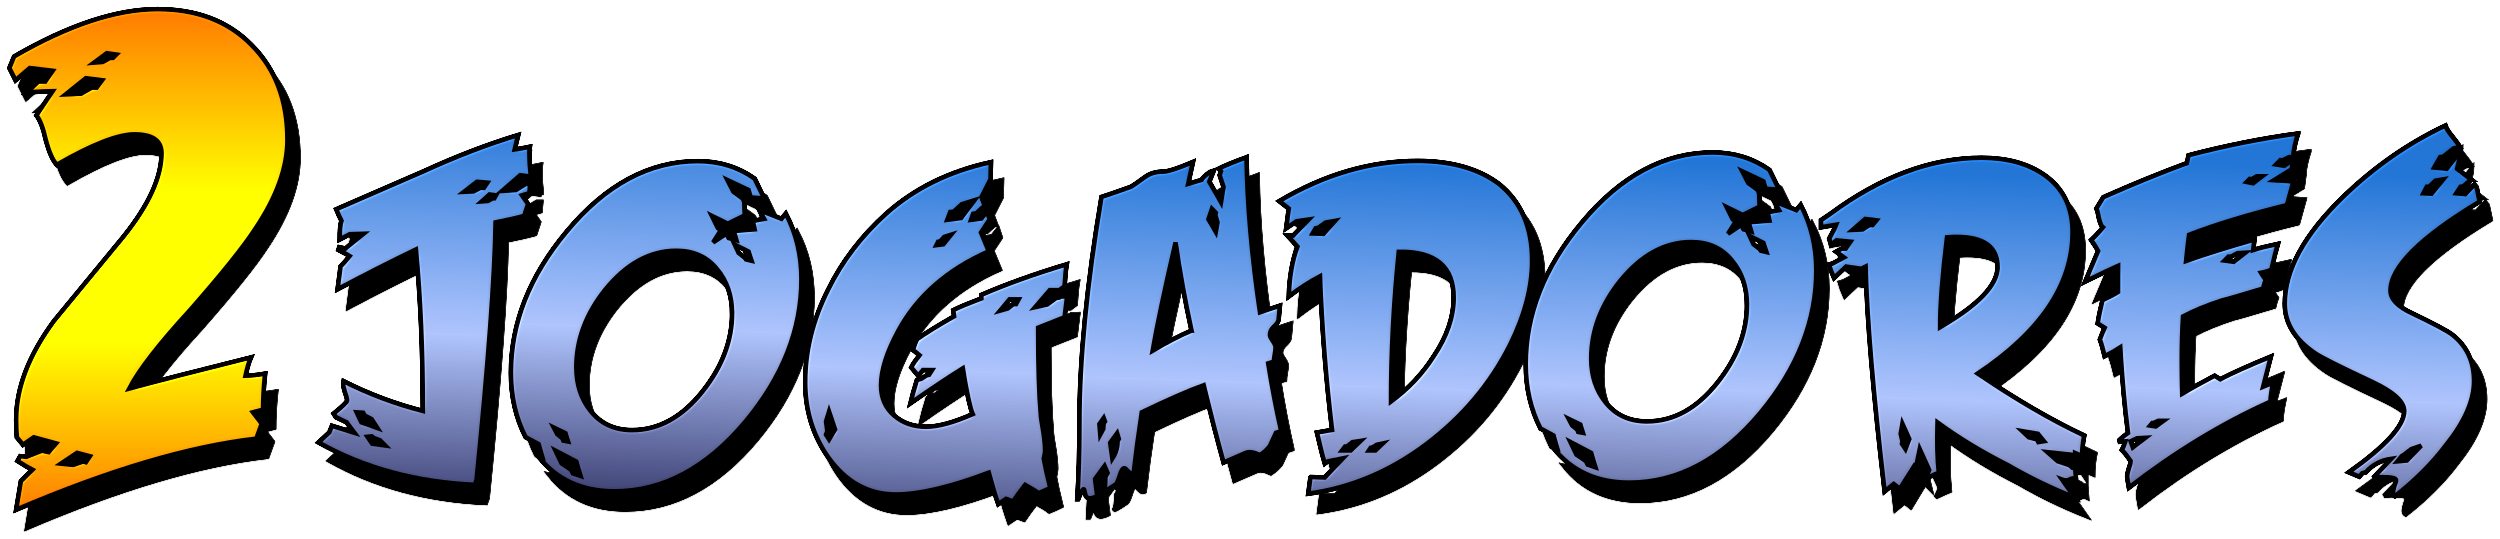
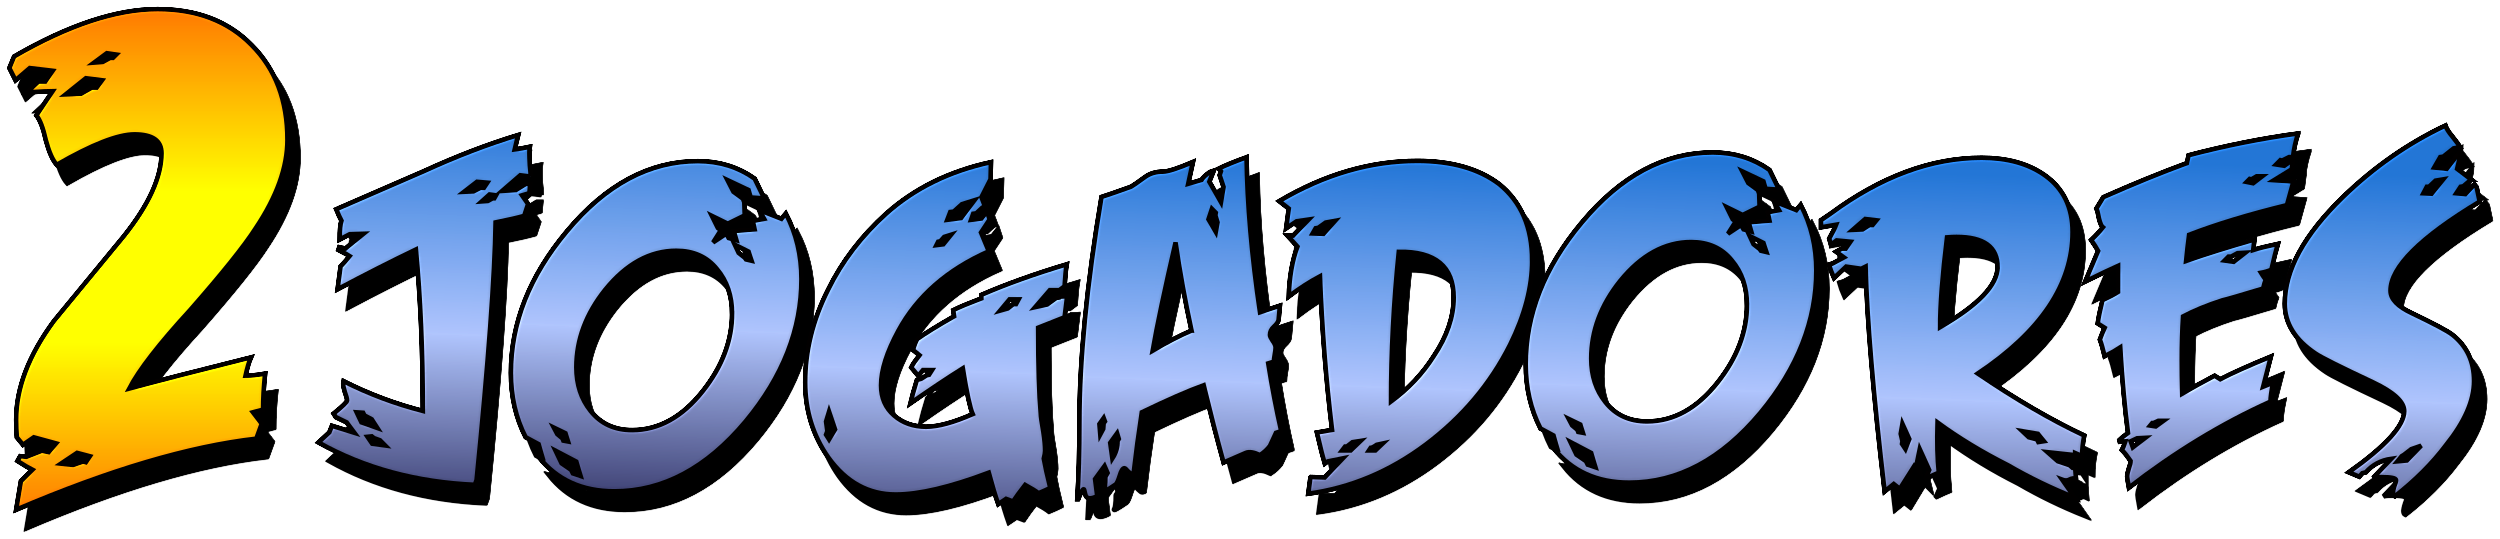
<svg xmlns="http://www.w3.org/2000/svg" xmlns:xlink="http://www.w3.org/1999/xlink" height="165.135" viewBox="0 0 690.071 148.622" width="766.745">
  <linearGradient id="a">
    <stop offset="0" stop-color="#373969" />
    <stop offset=".437" stop-color="#a7bbf1" />
    <stop offset="1" stop-color="#2170cc" />
  </linearGradient>
  <linearGradient id="b" gradientUnits="userSpaceOnUse" x1="148.319" x2="151.977" xlink:href="#a" y1="162.589" y2="52.277" />
  <filter id="c" color-interpolation-filters="sRGB" height="1.102" width="1.014" x="-.005" y="-.027">
    <feGaussianBlur in="SourceGraphic" result="blur" stdDeviation=".8" />
    <feDiffuseLighting diffuseConstant="1" result="diffuse" surfaceScale="10">
      <feDistantLight azimuth="236" elevation="13" />
    </feDiffuseLighting>
    <feComposite in="diffuse" in2="diffuse" k1="1" k2="0" k3="0" k4="0" operator="arithmetic" result="composite1" />
    <feComposite in="composite1" in2="SourceGraphic" k1="1" k2="0" k3="1" k4="0" operator="arithmetic" result="fbSourceGraphic" />
    <feColorMatrix in="fbSourceGraphic" result="fbSourceGraphicAlpha" values="0 0 0 -1 0 0 0 0 -1 0 0 0 0 -1 0 0 0 0 1 0" />
    <feFlood in="fbSourceGraphic" result="flood" />
    <feComposite in="flood" in2="fbSourceGraphic" operator="in" result="composite1" />
    <feGaussianBlur in="composite1" result="blur" stdDeviation="0" />
    <feOffset dx="3" dy="5" result="offset" />
    <feComposite in="fbSourceGraphic" in2="offset" operator="over" result="composite2" />
  </filter>
  <linearGradient id="d" gradientTransform="matrix(.9956919 0 0 1.004327 6 8)" gradientUnits="userSpaceOnUse" x1="148.319" x2="151.977" xlink:href="#a" y1="162.589" y2="52.277" />
  <linearGradient id="e" gradientTransform="matrix(.9956919 0 0 1.004327 2 4.4)" gradientUnits="userSpaceOnUse" x1="148.319" x2="151.977" xlink:href="#a" y1="162.589" y2="52.277" />
  <linearGradient id="f" gradientTransform="matrix(.9956919 0 0 1.004327 84.12375 11.2)" gradientUnits="userSpaceOnUse" x1="148.319" x2="151.977" xlink:href="#a" y1="162.589" y2="52.277" />
  <linearGradient id="g" gradientTransform="matrix(.9956919 0 0 1.004327 16.13262 12)" gradientUnits="userSpaceOnUse" x1="148.319" x2="151.977" xlink:href="#a" y1="162.589" y2="52.277" />
  <linearGradient id="h" gradientTransform="matrix(.9956919 0 0 1.004327 100.1326 15.4)" gradientUnits="userSpaceOnUse" x1="148.319" x2="151.977" xlink:href="#a" y1="162.589" y2="52.277" />
  <linearGradient id="i" gradientTransform="matrix(.9956919 0 0 1.004327 89.52375 10)" gradientUnits="userSpaceOnUse" x1="148.319" x2="151.977" xlink:href="#a" y1="162.589" y2="52.277" />
  <linearGradient id="j" gradientTransform="matrix(.9956919 0 0 1.004327 19.85155 14.4)" gradientUnits="userSpaceOnUse" x1="148.319" x2="151.977" xlink:href="#a" y1="162.589" y2="52.277" />
  <linearGradient id="k" gradientTransform="matrix(.9956919 0 0 1.004327 20.4 14)" gradientUnits="userSpaceOnUse" x1="148.319" x2="151.977" xlink:href="#a" y1="162.589" y2="52.277" />
  <linearGradient id="l" gradientTransform="matrix(.9956919 0 0 1.004327 19.19609 14.45477)" gradientUnits="userSpaceOnUse" x1="148.319" x2="151.977" xlink:href="#a" y1="162.589" y2="52.277" />
  <linearGradient id="m" gradientUnits="userSpaceOnUse" x1="46.776" x2="46.776" y1="168.274" y2="30.929">
    <stop offset="0" stop-color="#ff7a01" />
    <stop offset=".359" stop-color="#fffc00" />
    <stop offset=".603" stop-color="#ff0" />
    <stop offset="1" stop-color="#ff7501" />
  </linearGradient>
  <filter id="n" color-interpolation-filters="sRGB" height="1.076" width="1.106" x="-.034" y="-.018">
    <feGaussianBlur in="SourceGraphic" result="blur" stdDeviation=".8" />
    <feDiffuseLighting diffuseConstant="1" result="diffuse" surfaceScale="10">
      <feDistantLight azimuth="236" elevation="13" />
    </feDiffuseLighting>
    <feComposite in="diffuse" in2="diffuse" k1="1" k2="0" k3="0" k4="0" operator="arithmetic" result="composite1" />
    <feComposite in="composite1" in2="SourceGraphic" k1="1" k2="0" k3="1" k4="0" operator="arithmetic" result="fbSourceGraphic" />
    <feColorMatrix in="fbSourceGraphic" result="fbSourceGraphicAlpha" values="0 0 0 -1 0 0 0 0 -1 0 0 0 0 -1 0 0 0 0 1 0" />
    <feFlood in="fbSourceGraphic" result="flood" />
    <feComposite in="flood" in2="fbSourceGraphic" operator="in" result="composite1" />
    <feGaussianBlur in="composite1" result="blur" stdDeviation="0" />
    <feOffset dx="3" dy="5" result="offset" />
    <feComposite in="fbSourceGraphic" in2="offset" operator="over" result="composite2" />
  </filter>
  <g transform="translate(.832791 -27.82262)">
    <text fill="#ef00eb" font-family="TrasksHand" font-size="1.8" stroke="#0105ff" stroke-width="2.25" transform="matrix(.9477228 -.3190947 .3190947 .9477228 0 0)" x="310.858" y="189.482">
      <tspan fill="#fafafa" fill-opacity=".4" font-size="1.8" stroke="none" stroke-width="2.25" x="310.858" y="189.482">John Loreth 2022</tspan>
    </text>
    <g stroke="#010000" stroke-width="1.25">
-       <path d="m78.494 66.394q0 11.387-8.773 24.453-4.667 7.28-18.107 22.587-12.693 13.813-16.8 21.653 11.2-2.987 33.6-8.587-.747 1.68-1.493 5.04 2.24 0 5.413-.56-.56 5.413-.56 9.893l-2.8.747 2.427 3.173-1.493 4.107q-27.813 3.173-66.267 19.6l1.307-7.84 3.173-3.173q-1.493-.747-4.107-2.427l.747-1.307 1.68.187 4.293-1.68 1.867.373 2.053-2.427-6.16-1.68-2.987 2.053-1.68-2.053q-.187-2.427-.187-4.853 0-13.067 10.453-27.253 9.52-11.573 19.227-23.333 10.453-13.067 10.453-22.96 0-5.227-7.467-5.227-6.907 0-21.467 8.4-1.68-1.867-2.987-6.72-1.12-5.04-2.613-6.907l4.48-6.72q-1.307 0-7.093.373l3.173-2.987h1.867l2.053-2.987-6.347-.747-3.92 3.36-1.68-3.36 1.307-3.173q22.587-13.067 39.573-13.067 16.24 0 25.947 9.893 9.893 9.893 9.893 26.133zm-47.227-23.52-2.613-.373-3.547 2.613 2.427-.187 2.053-1.12h.747zm-3.92 7.093-4.48-.56-5.6 4.48 4.293-.187 2.987-1.68h1.307zm-3.36 103.787-3.547-.933-4.48 2.987 3.36.373 2.8-.933.747.187z" fill="url(#m)" filter="url(#n)" />
+       <path d="m81.35 71.503q0 11.387-8.773 24.453-4.667 7.28-18.107 22.587-12.693 13.813-16.8 21.653 11.2-2.987 33.6-8.587-.747 1.68-1.493 5.04 2.24 0 5.413-.56-.56 5.413-.56 9.893l-2.8.747 2.427 3.173-1.493 4.107q-27.813 3.173-66.267 19.6l1.307-7.84 3.173-3.173q-1.493-.747-4.107-2.427l.747-1.307 1.68.187 4.293-1.68 1.867.373 2.053-2.427-6.16-1.68-2.987 2.053-1.68-2.053q-.187-2.427-.187-4.853 0-13.067 10.453-27.253 9.52-11.573 19.227-23.333 10.453-13.067 10.453-22.96 0-5.227-7.467-5.227-6.907 0-21.467 8.4-1.68-1.867-2.987-6.72-1.12-5.04-2.613-6.907l4.48-6.72q-1.307 0-7.093.373l3.173-2.987h1.867l2.053-2.987-6.347-.747-3.92 3.36-1.68-3.36 1.307-3.173q22.587-13.067 39.573-13.067 16.24 0 25.947 9.893 9.893 9.893 9.893 26.133zm-47.227-23.52-2.613-.373-3.547 2.613 2.427-.187 2.053-1.12h.747zm-3.92 7.093-4.48-.56-5.6 4.48 4.293-.187 2.987-1.68h1.307zm-3.36 103.787-3.547-.933-4.48 2.987 3.36.373 2.8-.933.747.187zm550.483-5.708q-.597 3.013-.597 5.664l-1.912-.844v1.928l-.956-1.446-6.691-.723 2.868 2.531 3.226 1.085.836.723h.717l.239 3.134q-.478-.241-.836-.241-.358 0-1.314.482-.717.241-1.673-.121l3.465 4.941q-9.678-3.857-18.4-8.918-10.753-5.423-19.476-11.811-.239 8.195.358 13.86-1.195.482-3.465 1.567l-.119-.121.956-2.169-2.629-5.785-.717 3.495.597 2.41-1.434-1.446q-.119.121-3.943 6.508l-1.673-1.326q-1.434 1.205-2.509 2.049-4.66-39.892-5.257-62.067l-1.195.603-4.182-.603-3.346 3.134q-.956-2.169-1.314-3.495.119 0 4.062-2.169l-2.151-1.567 1.553-.844h1.075l1.314-1.928-3.823-.362-1.553 1.205-.478-1.687q1.314-2.29 1.912-3.857l-4.182.723v-1.928q.597-.362 2.629-1.808 20.91-15.426 41.7-15.426 10.634 0 17.445 4.821 7.647 5.423 7.647 15.667 0 21.573-26.167 39.048 15.772 10.726 29.393 17.114zm-23.897-46.52q0-8.316-11.351-8.316-1.195 0-2.629.121-1.912 15.667-1.912 24.827 15.891-9.159 15.891-16.632zm-33.455-12.896-3.107-.362-3.465 3.013 2.748-.121 1.912-1.205h.836zm46.24 60.983-1.673-2.049-4.301-.723 1.792 1.687 2.27.603.358.723zm-37.159-.603-1.912-4.218-.478 2.772.478 2.049-.119.723.956 1.446zm157.416-65.544q-24.614 14.824-24.614 24.586 0 3.495 5.974 6.267 9.081 4.339 11.112 5.905 5.974 4.7 5.974 12.775 0 8.075-7.766 17.716-5.616 7.472-14.099 14.101-.478-.241-.478-1.085 0-.482.358-1.687.478-1.205.478-1.687 0-.844-4.062-.844-1.553 0-2.27.241l5.018-5.303q-4.301.603-7.05 3.736l-.956.241-.836.964-2.868-1.205q15.294-10.847 15.294-16.873 0-3.857-8.603-7.954-13.621-6.388-15.891-7.954-8.483-5.664-8.483-13.739 0-13.86 16.011-29.407 12.785-12.413 28.317-19.765.478 1.326 1.912 3.013 1.792 2.29 2.151 2.892l-1.792.362-2.868 2.29-.836.121-1.673 2.892 3.465.362 3.943-5.062q0 .844-1.075 5.062l3.943 3.013h-.119l-2.151 1.808-.717.121-1.195 1.808 2.509.241 2.509-2.651.597.723zm-10.037-6.146-2.151.362-1.792 1.687h-.597l-.956 1.808 2.27.121zm-6.094 73.517-2.748.964-2.031 1.567-.597.362-1.195 1.446 2.629-.241zm-33.961-86.166q-1.075 3.134-1.434 6.508h-1.075l-1.912.964-.478-.121-1.195 1.205 2.27.362 2.39-1.687q-.119.964-.358 2.651l-4.899 3.013 5.377.362q-.597 2.049-1.792 6.508-15.772 3.857-27.003 8.195-.478 3.616-.836 7.231 8.364-2.892 18.878-5.905-.119.964-.358 2.892 2.27-.723 6.811-1.687-.717 2.41-1.792 7.111-1.434.603-2.868.844.358.603 1.314 1.928-.358.844-.717 2.41-9.559 2.892-11.231 3.254-6.333 2.049-10.873 4.459-.358 5.544-.358 12.172 0 3.977.119 9.159 3.943-2.29 8.961-4.941l1.553.964q4.899-2.531 13.98-6.267-.119.482-2.151 8.316 1.792-.723 2.748-1.085-.717 3.495-.717 5.182-20.073 9.039-39.071 23.742-.478-2.651-.478-3.013 0-.844.478-2.29.478-1.326.478-2.049-1.314-1.928-2.39-3.013.358-.603.956-2.41l-1.553.121-.119-.482q.597-.603 2.39-1.928-1.314-10.124-2.151-23.622-1.434.964-4.301 2.41-.717-3.013-1.314-4.58.717-1.928 1.314-3.254l-1.912-1.205q.358-2.531 1.314-6.388 2.868-1.326 4.301-2.29v-7.231q-2.987 1.326-9.081 4.339.478-1.205 3.584-8.436-.597-1.085-1.912-3.013 2.031-1.928 3.226-3.495-.597-.482-1.075-2.41-.358-2.049-.717-2.772 1.195-1.928 1.912-3.134 12.546-5.544 23.06-9.4l.478-2.169q15.174-3.977 30.229-6.026zm-9.917 11.811h-1.553l-1.434.844-.478-.121-.836.844 1.792.362zm-4.66 21.091-2.151.121-1.792.964h-.717l-1.075 1.085 2.509.362zm-22.582 46.4h-1.434l-1.314.603h-.358l-.597.723 1.553.241zm-5.018 4.7-2.27.121-1.792.844.597 1.687zm-90.84-46.208q0 20.729-15.413 39.289-16.13 19.283-36.203 19.283-13.382 0-20.91-9.521l1.075.241-1.075-3.736-3.584-1.928q-4.062-7.954-4.062-17.716 0-20.609 15.413-39.048 16.13-19.404 36.203-19.404 8.842 0 15.652 4.821l2.629 5.423-3.704-.241-.597-2.049-5.855-2.772 1.673 3.254 2.629 1.928.358.964.119 3.616-4.66 2.29-4.421-2.169 1.673 3.375.836.603-2.151 3.375 3.465-2.29.358.241.478.844 2.151.603-.717-2.531 5.735-.482-.478-2.29 3.107-.603-1.314-2.41 6.094 2.41 1.195-1.446q4.301 8.195 4.301 18.078zm-13.741-5.062-.836-2.531-3.823-1.928 1.075 2.29 1.673 1.326.358.482zm-5.377 14.583q0-7.352-4.182-12.293-4.062-5.062-11.231-5.062-10.873 0-19.595 10.726-8.005 10.003-8.005 21.452 0 7.111 3.943 12.052 4.182 5.303 11.47 5.303 10.992 0 19.476-10.726 8.125-10.244 8.125-21.452zm-45.284 35.312-.717-2.29-3.226-1.567.956 1.808 1.434 1.205.239.603zm3.465 9.521-1.195-3.977-5.735-3.013 1.673 3.495 2.629 1.808.478.964zm-17.502-57.082q0 10.967-6.094 23.26-8.125 16.15-23.18 27.478-14.935 11.208-32.499 13.619l.597-4.459.119-.121 3.823.121 5.018-5.303-4.182.844-.836.603q-.597-1.928-2.151-8.557l4.182-.723q-2.509-20.85-3.346-42.423-4.301 2.29-8.603 5.544.239-7.954 2.39-13.739l-2.748-3.013h1.553l4.301-4.459-3.346.482-2.868 1.928.717-5.423-2.629-2.049q18.759-11.088 38.115-11.088 14.099 0 22.582 6.388 9.081 7.352 9.081 21.091zm-54.365-10.967-2.629.482-2.031 1.446-.717.121-.836 1.446 2.987.121zm32.738 21.211q0-12.896-15.174-12.655-2.151 20.85-2.151 41.338 7.169-5.182 11.829-12.534 5.496-8.195 5.496-16.15zm-19.595 40.253-1.673.362q-1.195.844-1.673.844l-.478.723h1.792zm-6.094-.723-2.27.362-1.553 1.205h-.478l-.836 1.085h2.39zm-81.029-39.913-.717 5.785-7.288 2.892q0 15.909.717 23.742 0 .964.717 5.062.478 3.134.478 5.182 0 .723-.358 2.169.478 2.772 1.792 8.075-1.195.603-3.226 1.446-1.075-.844-3.704-2.29-2.151 2.772-3.346 4.58l-1.912-.723-2.151 1.446q-1.195-3.375-2.629-8.677-16.011 6.026-25.689 6.026-11.231 0-18.52-10.124-6.452-9.159-6.452-20.85 0-13.016 6.333-25.55 5.735-11.69 16.011-20.97 11.709-10.485 28.915-14.221l-.119 4.7-2.509 4.941.956 2.531-.717.362-1.673 1.567-.836.121-.597 1.687 2.868-.362 1.553-1.928.717 2.169-2.39 3.616 2.151 5.182q-17.206 7.593-24.972 21.934-4.779 8.798-4.779 15.065 0 5.182 3.584 8.316 3.584 3.134 8.842 3.134 5.018 0 12.904-3.495-1.075-2.41-2.748-12.655-6.333 3.977-14.457 9.642.478-2.049 1.792-6.388l1.195-.362 1.553-.964.597-.121.836-1.326h-2.509l-1.314 1.567-1.912-2.29q.597-1.205 2.27-3.375l-1.792-1.446q.597-2.049 1.195-3.013 3.226-2.29 10.156-6.267l-.239-1.687q2.39-1.205 7.766-3.254v-.964q10.276-4.459 23.538-8.436-.358 2.049-.597 6.026l-1.434 1.085h-2.629l-4.062 4.7 3.346-.723 2.509-1.808.836-.121.239-.241zm-25.569-26.514-3.465 1.085-2.27 2.049-.956.121-.836 2.169 3.823-.482zm12.187 27.358h-2.509l-2.629 3.134 2.151-.603 1.553-1.205h.717zm-18.639-17.837-1.912.603-1.075 1.205-.597.121-.478.964 1.912-.241zm-32.021 53.752-1.673-4.941-.836 2.772.358 2.651-.358.964.836 1.326zm123.126.449-1.434.482q-1.314 2.892-1.673 3.616-1.075 1.446-2.748 2.531-2.509-1.205-3.943-.603-1.434.603-6.094 2.651-2.748-10.003-5.496-21.332-6.333 2.29-17.086 7.472-1.314 8.557-2.27 16.873-.239.121-.478.121-.358 0-1.075-.723-.717-.844-.956-.844-.717 0-1.314 2.049-.597 1.928-1.075 2.41-3.704 2.531-3.346 1.808.478-.603.478-3.857l.597-1.085-.836-1.928-2.629 3.616.597 4.7q-1.195.603-2.031.603-1.075 0-1.314-1.326-.239-1.205-.358-1.205-.478 0-1.553 2.772h-.239q.597-9.28.597-20.97 0-26.153 6.094-62.429 2.629-.844 8.005-2.772.956-.482 4.062-2.772 2.031-1.446 4.899-1.446 2.031 0 8.244-2.651-.717 3.134-1.314 6.026 1.314-.362 3.704-1.085.597-.964 2.27-2.169.358-.121 1.075-.362l-1.195 3.013 3.226 5.664.717-4.218-1.075-3.254.358-1.085-.597-.723q2.39-1.205 7.647-3.133.239 19.283 3.704 42.784 2.151-.723 5.496-1.808-.119 1.205-.358 3.857-.119.844-1.314 1.928-1.075.964-1.075 2.29 0 .482.717 1.567.836 1.085.836 1.928 0 .603-.239 1.928-.239 1.326-.239 1.928l-1.553.482q1.553 9.762 3.584 18.68zm-17.564-57.608-.597-1.928.119-.723-1.075-1.085-.956 2.892 2.031 3.495zm-7.169 29.889q-2.629-12.172-4.421-24.345-4.54 19.645-6.333 29.889 5.974-3.495 10.753-5.544zm-23.897 25.068-.358-.964-1.195 1.687.239 2.892.836-1.567.119-1.567zm3.823 4.821-.478-1.567-1.912 2.651.597 4.339q1.553-2.41 1.434-4.821zm-87.627-44.11q0 20.729-15.413 39.289-16.13 19.283-36.203 19.283-13.382 0-20.91-9.521l1.075.241-1.075-3.736-3.584-1.928q-4.062-7.954-4.062-17.716 0-20.609 15.413-39.048 16.13-19.404 36.203-19.404 8.842 0 15.652 4.821l2.629 5.423-3.704-.241-.597-2.049-5.855-2.772 1.673 3.254 2.629 1.928.358.964.119 3.616-4.66 2.29-4.421-2.169 1.673 3.375.836.603-2.151 3.375 3.465-2.29.358.241.478.844 2.151.603-.717-2.531 5.735-.482-.478-2.29 3.107-.603-1.314-2.41 6.094 2.41 1.195-1.446q4.301 8.195 4.301 18.078zm-13.741-5.062-.836-2.531-3.823-1.928 1.075 2.29 1.673 1.326.358.482zm-5.377 14.583q0-7.352-4.182-12.293-4.062-5.062-11.231-5.062-10.873 0-19.595 10.726-8.005 10.003-8.005 21.452 0 7.111 3.943 12.052 4.182 5.303 11.47 5.303 10.992 0 19.476-10.726 8.125-10.244 8.125-21.452zm-45.284 35.312-.717-2.29-3.226-1.567.956 1.808 1.434 1.205.239.603zm3.465 9.521-1.195-3.977-5.735-3.013 1.673 3.495 2.629 1.808.478.964zm-13.797-82.666-2.868-.362-5.018 4.339 3.823-.241 2.748-1.687h1.195l-.239 2.531-2.031.603 1.673 2.41-1.075 3.254q-2.509.723-7.886 1.808-.358 22.176-5.257 71.106l-.478 1.326q-24.255-1.085-43.133-11.69l2.987-2.772.717-1.808 6.213 1.928-2.151-2.892-2.987-1.446-.597-.964q3.704-3.013 3.704-3.616 0-.723-.597-2.29-.478-1.567-.478-2.29 0 0 .119-.723 10.515 5.303 21.865 8.195 0-24.586-1.912-44.592-10.037 4.821-21.626 10.967.239-2.049.836-6.267 1.075-1.085 2.509-2.892-.358-.241-3.107-1.687l.239-.723 1.673.362 5.018-4.098-3.823.121-2.748 1.446q0-3.736.478-5.182-.597-1.085-1.434-3.133 8.005-3.495 24.136-10.485 13.382-6.146 26.047-10.003-.358 1.326-.956 3.977 1.912-.241 4.182-.723-.119.844-.119 1.687 0 1.205.119 3.375.239 2.169.239 3.133zm-9.559 5.182-1.792-.241-2.151 1.928 1.673-.121 1.314-.723h.478zm-2.39-3.495-2.868-.241-3.584 2.772 2.629-.121 1.912-.964h.956zm-30.349 67.732-1.553-2.41-2.031-1.085-.358-.723-1.792-.121 1.314 2.772zm2.151 4.821-1.434-1.446-1.673-.603-.597-.482-1.195.121 1.314 1.928z" />
      <g fill="url(#b)" filter="url(#c)" transform="translate(-3.6 -1.8)">
        <path d="m149.239 78.353-2.868-.362-5.018 4.339 3.823-.241 2.748-1.687h1.195l-.239 2.531-2.031.603 1.673 2.41-1.075 3.254q-2.509.723-7.886 1.808-.358 22.176-5.257 71.106l-.478 1.326q-24.255-1.085-43.133-11.69l2.987-2.772.717-1.808 6.213 1.928-2.151-2.892-2.987-1.446-.597-.964q3.704-3.013 3.704-3.616 0-.723-.597-2.29-.478-1.567-.478-2.29 0 0 .119-.723 10.514 5.303 21.865 8.195 0-24.586-1.912-44.592-10.037 4.821-21.626 10.967.239-2.049.836-6.267 1.075-1.085 2.509-2.892-.358-.241-3.107-1.687l.239-.723 1.673.362 5.018-4.098-3.823.121-2.748 1.446q0-3.736.478-5.182-.597-1.085-1.434-3.133 8.005-3.495 24.136-10.485 13.382-6.146 26.047-10.003-.358 1.326-.956 3.977 1.912-.241 4.182-.723-.119.844-.119 1.687 0 1.205.119 3.375.239 2.169.239 3.133zm-9.559 5.182-1.792-.241-2.151 1.928 1.673-.121 1.314-.723h.478zm-2.39-3.495-2.868-.241-3.584 2.772 2.629-.121 1.912-.964h.956zm-30.349 67.732-1.553-2.41-2.031-1.085-.358-.723-1.792-.121 1.314 2.772zm2.151 4.821-1.434-1.446-1.673-.603-.597-.482-1.195.121 1.314 1.928z" fill="url(#d)" />
        <path d="m223.972 106.664q0 20.729-15.413 39.289-16.13 19.283-36.203 19.283-13.382 0-20.91-9.521l1.075.241-1.075-3.736-3.584-1.928q-4.062-7.954-4.062-17.716 0-20.609 15.413-39.048 16.13-19.404 36.203-19.404 8.842 0 15.652 4.821l2.629 5.423-3.704-.241-.597-2.049-5.855-2.772 1.673 3.254 2.629 1.928.358.964.119 3.616-4.66 2.29-4.421-2.169 1.673 3.375.836.603-2.151 3.375 3.465-2.29.358.241.478.844 2.151.603-.717-2.531 5.735-.482-.478-2.29 3.107-.603-1.314-2.41 6.094 2.41 1.195-1.446q4.301 8.195 4.301 18.078zm-13.741-5.062-.836-2.531-3.823-1.928 1.075 2.29 1.673 1.326.358.482zm-5.377 14.583q0-7.352-4.182-12.293-4.062-5.062-11.231-5.062-10.873 0-19.595 10.726-8.005 10.003-8.005 21.452 0 7.111 3.943 12.052 4.182 5.303 11.47 5.303 10.992 0 19.476-10.726 8.125-10.244 8.125-21.452zm-45.284 35.312-.717-2.29-3.226-1.567.956 1.808 1.434 1.205.239.603zm3.465 9.521-1.195-3.977-5.735-3.013 1.673 3.495 2.629 1.808.478.964z" fill="url(#e)" />
        <path d="m356.406 148.605-1.434.482q-1.314 2.892-1.673 3.616-1.075 1.446-2.748 2.531-2.509-1.205-3.943-.603-1.434.603-6.094 2.651-2.748-10.003-5.496-21.332-6.333 2.29-17.086 7.472-1.314 8.557-2.27 16.873-.239.121-.478.121-.358 0-1.075-.723-.717-.844-.956-.844-.717 0-1.314 2.049-.597 1.928-1.075 2.41-3.704 2.531-3.346 1.808.478-.603.478-3.857l.597-1.085-.836-1.928-2.629 3.616.597 4.7q-1.195.603-2.031.603-1.075 0-1.314-1.326-.239-1.205-.358-1.205-.478 0-1.553 2.772h-.239q.597-9.28.597-20.97 0-26.153 6.094-62.429 2.629-.844 8.005-2.772.956-.482 4.062-2.772 2.031-1.446 4.899-1.446 2.031 0 8.244-2.651-.717 3.134-1.314 6.026 1.314-.362 3.704-1.085.597-.964 2.27-2.169.358-.121 1.075-.362l-1.195 3.013 3.226 5.664.717-4.218-1.075-3.254.358-1.085-.597-.723q2.39-1.205 7.647-3.133.239 19.283 3.704 42.784 2.151-.723 5.496-1.808-.119 1.205-.358 3.857-.119.844-1.314 1.928-1.075.964-1.075 2.29 0 .482.717 1.567.836 1.085.836 1.928 0 .603-.239 1.928-.239 1.326-.239 1.928l-1.553.482q1.553 9.762 3.584 18.68zm-17.564-57.608-.597-1.928.119-.723-1.075-1.085-.956 2.892 2.031 3.495zm-7.169 29.889q-2.629-12.172-4.421-24.345-4.54 19.645-6.333 29.889 5.974-3.495 10.753-5.544zm-23.897 25.068-.358-.964-1.195 1.687.239 2.892.836-1.567.119-1.567zm3.823 4.821-.478-1.567-1.912 2.651.597 4.339q1.553-2.41 1.434-4.821z" fill="url(#j)" />
        <path d="m297.323 111.398-.717 5.785-7.288 2.892q0 15.909.717 23.742 0 .964.717 5.062.478 3.134.478 5.182 0 .723-.358 2.169.478 2.772 1.792 8.075-1.195.603-3.226 1.446-1.075-.844-3.704-2.29-2.151 2.772-3.346 4.58l-1.912-.723-2.151 1.446q-1.195-3.375-2.629-8.677-16.011 6.026-25.689 6.026-11.231 0-18.52-10.124-6.452-9.159-6.452-20.85 0-13.016 6.333-25.55 5.735-11.69 16.011-20.97 11.709-10.485 28.915-14.221l-.119 4.7-2.509 4.941.956 2.531-.717.362-1.673 1.567-.836.121-.597 1.687 2.868-.362 1.553-1.928.717 2.169-2.39 3.616 2.151 5.182q-17.206 7.593-24.972 21.935-4.779 8.798-4.779 15.065 0 5.182 3.584 8.316 3.584 3.134 8.842 3.134 5.018 0 12.904-3.495-1.075-2.41-2.748-12.655-6.333 3.977-14.457 9.642.478-2.049 1.792-6.388l1.195-.362 1.553-.964.597-.121.836-1.326h-2.509l-1.314 1.567-1.912-2.29q.597-1.205 2.27-3.375l-1.792-1.446q.597-2.049 1.195-3.013 3.226-2.29 10.156-6.267l-.239-1.687q2.39-1.205 7.766-3.254v-.964q10.276-4.459 23.538-8.436-.358 2.049-.597 6.026l-1.434 1.085h-2.629l-4.062 4.7 3.346-.723 2.509-1.808.836-.121.239-.241zm-25.569-26.514-3.465 1.085-2.27 2.049-.956.121-.836 2.169 3.823-.482zm12.187 27.358h-2.509l-2.629 3.134 2.151-.603 1.553-1.205h.717zm-18.639-17.837-1.912.603-1.075 1.205-.597.121-.478.964 1.912-.241zm-32.021 53.752-1.673-4.941-.836 2.772.358 2.651-.358.964.836 1.326z" fill="url(#k)" />
        <path d="m425.668 101.537q0 10.967-6.094 23.26-8.125 16.15-23.18 27.478-14.935 11.208-32.499 13.619l.597-4.459.119-.121 3.823.121 5.018-5.303-4.182.844-.836.603q-.597-1.928-2.151-8.557l4.182-.723q-2.509-20.85-3.346-42.423-4.301 2.29-8.603 5.544.239-7.954 2.39-13.739l-2.748-3.013h1.553l4.301-4.459-3.346.482-2.868 1.928.717-5.423-2.629-2.049q18.759-11.088 38.115-11.088 14.099 0 22.582 6.388 9.081 7.352 9.081 21.091zm-54.365-10.967-2.629.482-2.031 1.446-.717.121-.836 1.446 2.987.121zm32.738 21.211q0-12.896-15.174-12.655-2.151 20.85-2.151 41.338 7.169-5.182 11.829-12.534 5.496-8.195 5.496-16.15zm-19.595 40.253-1.673.362q-1.195.844-1.673.844l-.478.723h1.792zm-6.094-.723-2.27.362-1.553 1.205h-.478l-.836 1.085h2.39z" fill="url(#l)" />
        <path d="m504.106 104.264q0 20.729-15.413 39.289-16.13 19.283-36.203 19.283-13.382 0-20.91-9.521l1.075.241-1.075-3.736-3.584-1.928q-4.062-7.954-4.062-17.716 0-20.609 15.413-39.048 16.13-19.404 36.203-19.404 8.842 0 15.652 4.821l2.629 5.423-3.704-.241-.597-2.049-5.855-2.772 1.673 3.254 2.629 1.928.358.964.119 3.616-4.66 2.29-4.421-2.169 1.673 3.375.836.603-2.151 3.375 3.465-2.29.358.241.478.844 2.151.603-.717-2.531 5.735-.482-.478-2.29 3.107-.603-1.314-2.41 6.094 2.41 1.195-1.446q4.301 8.195 4.301 18.078zm-13.741-5.062-.836-2.531-3.823-1.928 1.075 2.29 1.673 1.326.358.482zm-5.377 14.583q0-7.352-4.182-12.293-4.062-5.062-11.231-5.062-10.873 0-19.595 10.726-8.005 10.003-8.005 21.452 0 7.111 3.943 12.052 4.182 5.303 11.47 5.303 10.992 0 19.476-10.726 8.125-10.244 8.125-21.452zm-45.284 35.312-.717-2.29-3.226-1.567.956 1.808 1.434 1.205.239.603zm3.465 9.521-1.195-3.977-5.735-3.013 1.673 3.495 2.629 1.808.478.964z" fill="url(#g)" />
        <path d="m637.124 66.47q-1.075 3.134-1.434 6.508h-1.075l-1.912.964-.478-.121-1.195 1.205 2.27.362 2.39-1.687q-.119.964-.358 2.651l-4.899 3.013 5.377.362q-.597 2.049-1.792 6.508-15.772 3.857-27.003 8.195-.478 3.616-.836 7.231 8.364-2.892 18.878-5.905-.119.964-.358 2.892 2.27-.723 6.811-1.687-.717 2.41-1.792 7.111-1.434.603-2.868.844.358.603 1.314 1.928-.358.844-.717 2.41-9.559 2.892-11.231 3.254-6.333 2.049-10.873 4.459-.358 5.544-.358 12.172 0 3.977.119 9.159 3.943-2.29 8.961-4.941l1.553.964q4.899-2.531 13.98-6.267-.119.482-2.151 8.316 1.792-.723 2.748-1.085-.717 3.495-.717 5.182-20.073 9.039-39.071 23.742-.478-2.651-.478-3.013 0-.844.478-2.29.478-1.326.478-2.049-1.314-1.928-2.39-3.013.358-.603.956-2.41l-1.553.121-.119-.482q.597-.603 2.39-1.928-1.314-10.124-2.151-23.622-1.434.964-4.301 2.41-.717-3.013-1.314-4.58.717-1.928 1.314-3.254l-1.912-1.205q.358-2.531 1.314-6.388 2.868-1.326 4.301-2.29v-7.231q-2.987 1.326-9.081 4.339.478-1.205 3.584-8.436-.597-1.085-1.912-3.013 2.031-1.928 3.226-3.495-.597-.482-1.075-2.41-.358-2.049-.717-2.772 1.195-1.928 1.912-3.134 12.546-5.544 23.06-9.4l.478-2.169q15.174-3.977 30.229-6.026zm-9.917 11.811h-1.553l-1.434.844-.478-.121-.836.844 1.792.362zm-4.66 21.091-2.151.121-1.792.964h-.717l-1.075 1.085 2.509.362zm-22.582 46.4h-1.434l-1.314.603h-.358l-.597.723 1.553.241zm-5.018 4.7-2.27.121-1.792.844.597 1.687z" fill="url(#i)" />
        <path d="m687.215 85.266q-24.614 14.824-24.614 24.586 0 3.495 5.974 6.267 9.081 4.339 11.112 5.905 5.974 4.7 5.974 12.775 0 8.075-7.766 17.716-5.616 7.472-14.099 14.101-.478-.241-.478-1.085 0-.482.358-1.687.478-1.205.478-1.687 0-.844-4.062-.844-1.553 0-2.27.241l5.018-5.303q-4.301.603-7.05 3.736l-.956.241-.836.964-2.868-1.205q15.294-10.847 15.294-16.873 0-3.857-8.603-7.954-13.621-6.388-15.891-7.954-8.483-5.664-8.483-13.739 0-13.86 16.011-29.407 12.785-12.413 28.317-19.765.478 1.326 1.912 3.013 1.792 2.29 2.151 2.892l-1.792.362-2.868 2.29-.836.121-1.673 2.892 3.465.362 3.943-5.062q0 .844-1.075 5.062l3.943 3.013h-.119l-2.151 1.808-.717.121-1.195 1.808 2.509.241 2.509-2.651.597.723zm-10.037-6.146-2.151.362-1.792 1.687h-.597l-.956 1.808 2.27.121zm-6.094 73.517-2.748.964-2.031 1.567-.597.362-1.195 1.446 2.629-.241z" fill="url(#f)" />
        <path d="m578.07 149.846q-.597 3.013-.597 5.664l-1.912-.844v1.928l-.956-1.446-6.691-.723 2.868 2.531 3.226 1.085.836.723h.717l.239 3.134q-.478-.241-.836-.241-.358 0-1.314.482-.717.241-1.673-.121l3.465 4.941q-9.678-3.857-18.4-8.918-10.753-5.423-19.476-11.811-.239 8.195.358 13.86-1.195.482-3.465 1.567l-.119-.121.956-2.169-2.629-5.785-.717 3.495.597 2.41-1.434-1.446q-.119.121-3.943 6.508l-1.673-1.326q-1.434 1.205-2.509 2.049-4.66-39.892-5.257-62.067l-1.195.603-4.182-.603-3.346 3.134q-.956-2.169-1.314-3.495.119 0 4.062-2.169l-2.151-1.567 1.553-.844h1.075l1.314-1.928-3.823-.362-1.553 1.205-.478-1.687q1.314-2.29 1.912-3.857l-4.182.723v-1.928q.597-.362 2.629-1.808 20.91-15.426 41.7-15.426 10.634 0 17.445 4.821 7.647 5.423 7.647 15.667 0 21.573-26.167 39.048 15.772 10.726 29.393 17.114zm-23.897-46.52q0-8.316-11.351-8.316-1.195 0-2.629.121-1.912 15.667-1.912 24.827 15.891-9.159 15.891-16.632zm-33.455-12.896-3.107-.362-3.465 3.013 2.748-.121 1.912-1.205h.836zm46.24 60.983-1.673-2.049-4.301-.723 1.792 1.687 2.27.603.358.723zm-37.159-.603-1.912-4.218-.478 2.772.478 2.049-.119.723.956 1.446z" fill="url(#h)" />
      </g>
+       <path d="m78.494 66.394q0 11.387-8.773 24.453-4.667 7.28-18.107 22.587-12.693 13.813-16.8 21.653 11.2-2.987 33.6-8.587-.747 1.68-1.493 5.04 2.24 0 5.413-.56-.56 5.413-.56 9.893l-2.8.747 2.427 3.173-1.493 4.107q-27.813 3.173-66.267 19.6l1.307-7.84 3.173-3.173q-1.493-.747-4.107-2.427l.747-1.307 1.68.187 4.293-1.68 1.867.373 2.053-2.427-6.16-1.68-2.987 2.053-1.68-2.053q-.187-2.427-.187-4.853 0-13.067 10.453-27.253 9.52-11.573 19.227-23.333 10.453-13.067 10.453-22.96 0-5.227-7.467-5.227-6.907 0-21.467 8.4-1.68-1.867-2.987-6.72-1.12-5.04-2.613-6.907l4.48-6.72q-1.307 0-7.093.373l3.173-2.987h1.867l2.053-2.987-6.347-.747-3.92 3.36-1.68-3.36 1.307-3.173q22.587-13.067 39.573-13.067 16.24 0 25.947 9.893 9.893 9.893 9.893 26.133zm-47.227-23.52-2.613-.373-3.547 2.613 2.427-.187 2.053-1.12h.747zm-3.92 7.093-4.48-.56-5.6 4.48 4.293-.187 2.987-1.68h1.307zm-3.36 103.787-3.547-.933-4.48 2.987 3.36.373 2.8-.933.747.187z" fill="url(#m)" filter="url(#n)" />
    </g>
  </g>
</svg>
